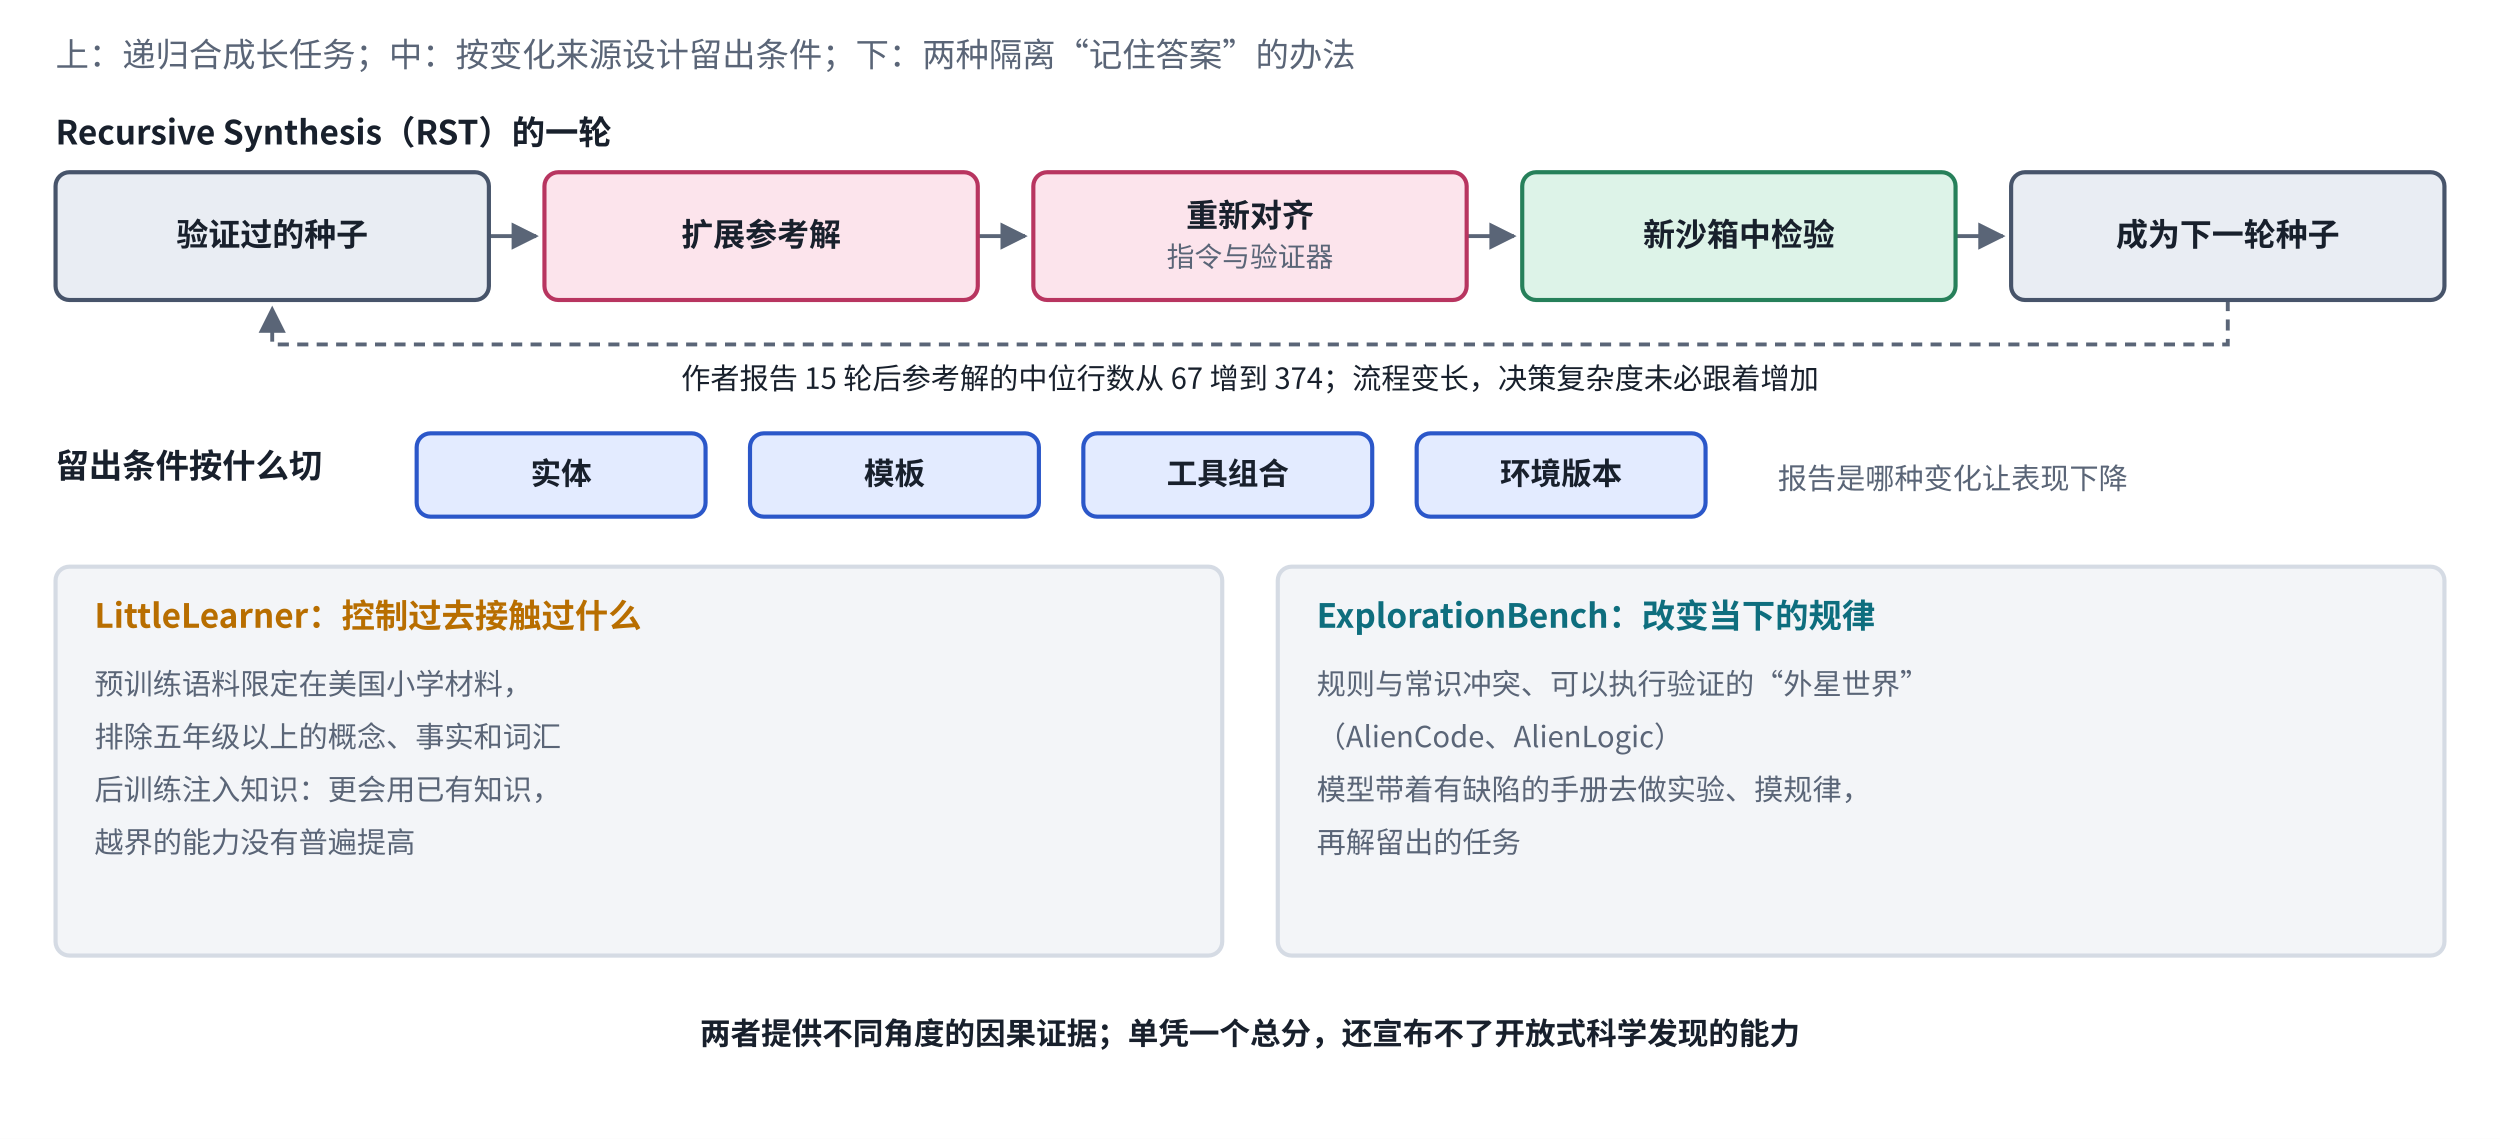
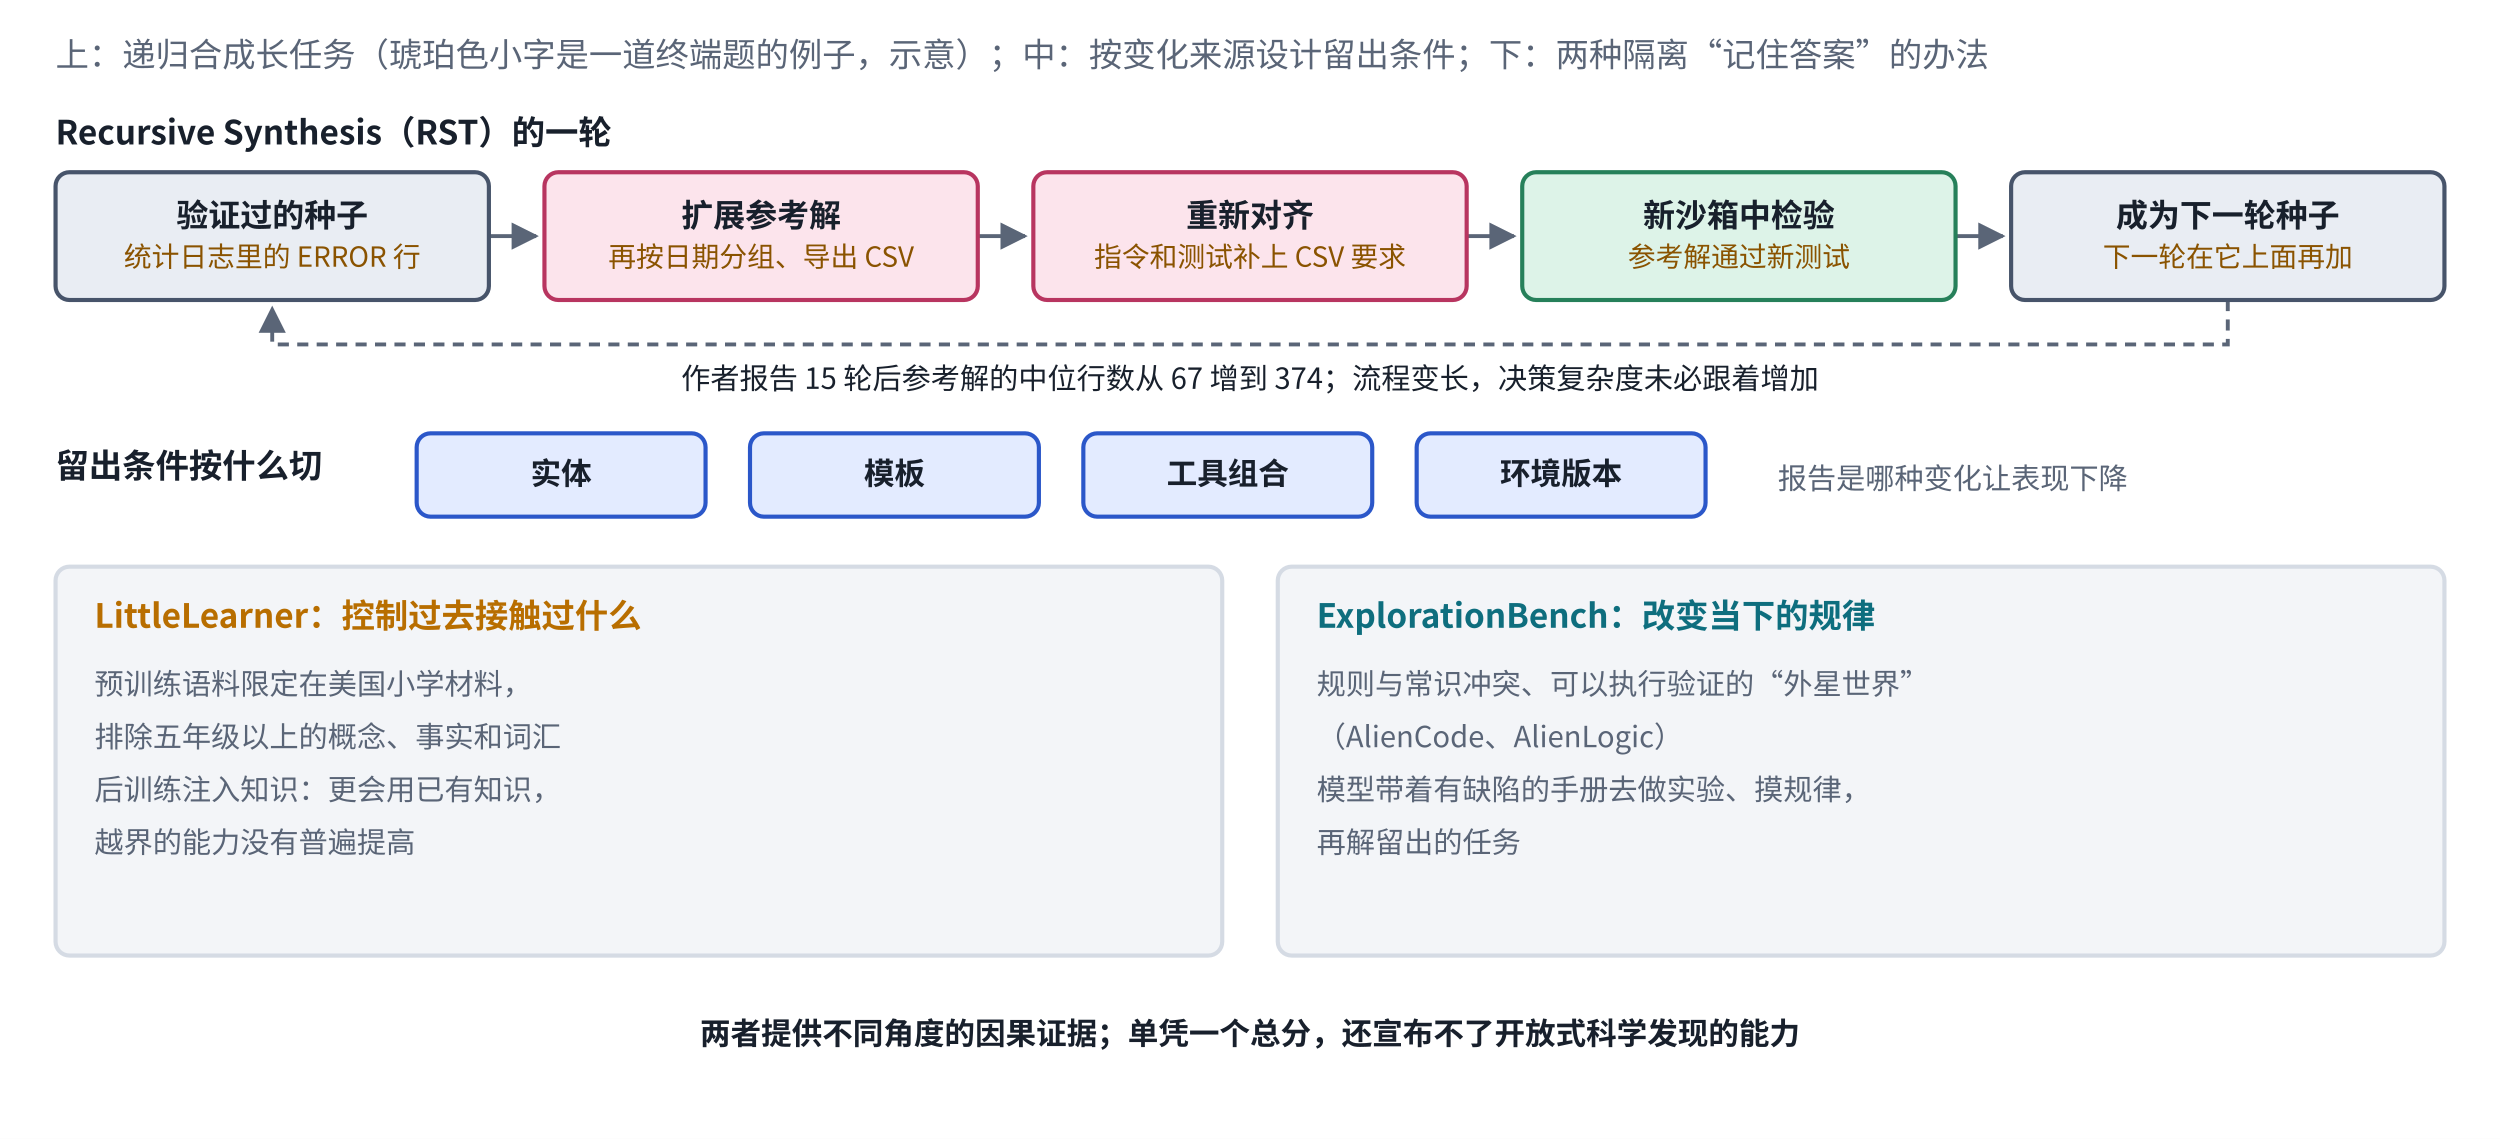
<svg xmlns="http://www.w3.org/2000/svg" viewBox="0 0 900 410" width="900" height="410" role="img" aria-label="控制难度与区分记忆">
  <defs>
    <marker id="ah-b6difficulty" viewBox="0 0 10 10" refX="9" refY="5" markerWidth="7" markerHeight="7" orient="auto-start-reverse">
      <path d="M0,0 L10,5 L0,10 z" fill="#5A6577" />
    </marker>
  </defs>
  <rect x="0" y="0" width="900" height="410" fill="#ffffff" />
  <path d="M176,85 L193,85" fill="none" stroke="#5A6577" stroke-width="1.4" marker-end="url(#ah-b6difficulty)" />
  <path d="M352,85 L369,85" fill="none" stroke="#5A6577" stroke-width="1.4" marker-end="url(#ah-b6difficulty)" />
  <path d="M528,85 L545,85" fill="none" stroke="#5A6577" stroke-width="1.4" marker-end="url(#ah-b6difficulty)" />
  <path d="M704,85 L721,85" fill="none" stroke="#5A6577" stroke-width="1.4" marker-end="url(#ah-b6difficulty)" />
  <path d="M802,108 L802,124 L98,124 L98,111" fill="none" stroke="#5A6577" stroke-width="1.4" stroke-dasharray="4 3" marker-end="url(#ah-b6difficulty)" />
  <rect x="20" y="62" width="156" height="46" rx="5" fill="#E9EDF3" stroke="#47546A" stroke-width="1.5" />
  <rect x="196" y="62" width="156" height="46" rx="5" fill="#FCE4EC" stroke="#B83560" stroke-width="1.5" />
  <rect x="372" y="62" width="156" height="46" rx="5" fill="#FCE4EC" stroke="#B83560" stroke-width="1.5" />
  <rect x="548" y="62" width="156" height="46" rx="5" fill="#DDF3E8" stroke="#26805A" stroke-width="1.5" />
  <rect x="724" y="62" width="156" height="46" rx="5" fill="#E9EDF3" stroke="#47546A" stroke-width="1.5" />
  <rect x="150" y="156" width="104" height="30" rx="5" fill="#E3EBFF" stroke="#2B57C9" stroke-width="1.5" />
  <rect x="270" y="156" width="104" height="30" rx="5" fill="#E3EBFF" stroke="#2B57C9" stroke-width="1.5" />
  <rect x="390" y="156" width="104" height="30" rx="5" fill="#E3EBFF" stroke="#2B57C9" stroke-width="1.5" />
  <rect x="510" y="156" width="104" height="30" rx="5" fill="#E3EBFF" stroke="#2B57C9" stroke-width="1.5" />
  <rect x="20" y="204" width="420" height="140" rx="5" fill="#F3F5F8" stroke="#D5DBE4" stroke-width="1.5" />
  <rect x="460" y="204" width="420" height="140" rx="5" fill="#F3F5F8" stroke="#D5DBE4" stroke-width="1.5" />
-   <text x="20" y="24" text-anchor="start" font-size="12" font-weight="500" fill="#5A6577" font-family="PingFang SC, Noto Sans CJK SC, Microsoft YaHei, sans-serif">上：递归合成长任务；中：按变化来源设计留出条件；下：两种隔离“记住答案”的办法</text>
+   <text x="20" y="24" text-anchor="start" font-size="12" font-weight="500" fill="#5A6577" font-family="PingFang SC, Noto Sans CJK SC, Microsoft YaHei, sans-serif">上：递归合成长任务（琥珀色小字是一道终端题的例子，示意）；中：按变化来源设计留出条件；下：两种隔离“记住答案”的办法</text>
  <text x="20" y="52" text-anchor="start" font-size="12" font-weight="700" fill="#18202C" font-family="PingFang SC, Noto Sans CJK SC, Microsoft YaHei, sans-serif">Recursive Synthesis（RST）的一轮</text>
-   <text x="98" y="88.565" text-anchor="middle" font-size="11.5" font-weight="600" fill="#18202C" font-family="PingFang SC, Noto Sans CJK SC, Microsoft YaHei, sans-serif">验证过的种子</text>
-   <text x="274" y="88.565" text-anchor="middle" font-size="11.5" font-weight="600" fill="#18202C" font-family="PingFang SC, Noto Sans CJK SC, Microsoft YaHei, sans-serif">扩展参考解</text>
+   <text x="98" y="81.665" text-anchor="middle" font-size="11.5" font-weight="600" fill="#18202C" font-family="PingFang SC, Noto Sans CJK SC, Microsoft YaHei, sans-serif">验证过的种子</text>
+   <text x="98" y="96.035" text-anchor="middle" font-size="10" font-weight="400" fill="#8A5300" font-family="PingFang SC, Noto Sans CJK SC, Microsoft YaHei, sans-serif">统计日志里的 ERROR 行</text>
+   <text x="274" y="81.665" text-anchor="middle" font-size="11.5" font-weight="600" fill="#18202C" font-family="PingFang SC, Noto Sans CJK SC, Microsoft YaHei, sans-serif">扩展参考解</text>
+   <text x="274" y="96.035" text-anchor="middle" font-size="10" font-weight="400" fill="#8A5300" font-family="PingFang SC, Noto Sans CJK SC, Microsoft YaHei, sans-serif">再按日期分组、导出 CSV</text>
  <text x="450" y="81.665" text-anchor="middle" font-size="11.5" font-weight="600" fill="#18202C" font-family="PingFang SC, Noto Sans CJK SC, Microsoft YaHei, sans-serif">重新对齐</text>
-   <text x="450" y="96.035" text-anchor="middle" font-size="10" font-weight="400" fill="#5A6577" font-family="PingFang SC, Noto Sans CJK SC, Microsoft YaHei, sans-serif">指令与验证器</text>
-   <text x="626" y="88.565" text-anchor="middle" font-size="11.5" font-weight="600" fill="#18202C" font-family="PingFang SC, Noto Sans CJK SC, Microsoft YaHei, sans-serif">新沙箱中检验</text>
-   <text x="802" y="88.565" text-anchor="middle" font-size="11.5" font-weight="600" fill="#18202C" font-family="PingFang SC, Noto Sans CJK SC, Microsoft YaHei, sans-serif">成为下一轮种子</text>
+   <text x="450" y="96.035" text-anchor="middle" font-size="10" font-weight="400" fill="#8A5300" font-family="PingFang SC, Noto Sans CJK SC, Microsoft YaHei, sans-serif">指令和测试补上 CSV 要求</text>
+   <text x="626" y="81.665" text-anchor="middle" font-size="11.5" font-weight="600" fill="#18202C" font-family="PingFang SC, Noto Sans CJK SC, Microsoft YaHei, sans-serif">新沙箱中检验</text>
+   <text x="626" y="96.035" text-anchor="middle" font-size="10" font-weight="400" fill="#8A5300" font-family="PingFang SC, Noto Sans CJK SC, Microsoft YaHei, sans-serif">参考解通过新测试</text>
+   <text x="802" y="81.665" text-anchor="middle" font-size="11.5" font-weight="600" fill="#18202C" font-family="PingFang SC, Noto Sans CJK SC, Microsoft YaHei, sans-serif">成为下一轮种子</text>
+   <text x="802" y="96.035" text-anchor="middle" font-size="10" font-weight="400" fill="#8A5300" font-family="PingFang SC, Noto Sans CJK SC, Microsoft YaHei, sans-serif">下一轮在它上面再加</text>
  <text x="450" y="140" text-anchor="middle" font-size="10.5" font-weight="500" fill="#18202C" font-family="PingFang SC, Noto Sans CJK SC, Microsoft YaHei, sans-serif">作者报告 15 轮后参考解的中位行数从 67 增到 374；流程变长，决策复杂度未必跟着增加</text>
  <text x="20" y="172" text-anchor="start" font-size="12" font-weight="700" fill="#18202C" font-family="PingFang SC, Noto Sans CJK SC, Microsoft YaHei, sans-serif">留出条件按什么切</text>
  <text x="202" y="174.41" text-anchor="middle" font-size="11" font-weight="600" fill="#18202C" font-family="PingFang SC, Noto Sans CJK SC, Microsoft YaHei, sans-serif">实体</text>
  <text x="322" y="174.41" text-anchor="middle" font-size="11" font-weight="600" fill="#18202C" font-family="PingFang SC, Noto Sans CJK SC, Microsoft YaHei, sans-serif">模板</text>
  <text x="442" y="174.41" text-anchor="middle" font-size="11" font-weight="600" fill="#18202C" font-family="PingFang SC, Noto Sans CJK SC, Microsoft YaHei, sans-serif">工具组合</text>
  <text x="562" y="174.41" text-anchor="middle" font-size="11" font-weight="600" fill="#18202C" font-family="PingFang SC, Noto Sans CJK SC, Microsoft YaHei, sans-serif">环境版本</text>
  <text x="640" y="176" text-anchor="start" font-size="10.5" font-weight="500" fill="#5A6577" font-family="PingFang SC, Noto Sans CJK SC, Microsoft YaHei, sans-serif">报告是哪种变化让表现下降</text>
  <text x="34" y="226" text-anchor="start" font-size="12" font-weight="700" fill="#B86E00" font-family="PingFang SC, Noto Sans CJK SC, Microsoft YaHei, sans-serif">LittleLearner：控制过去接触过什么</text>
  <text x="34" y="250" text-anchor="start" font-size="10.5" font-weight="400" fill="#5A6577" font-family="PingFang SC, Noto Sans CJK SC, Microsoft YaHei, sans-serif">预训练语料限定在美国小学材料，</text>
  <text x="34" y="269" text-anchor="start" font-size="10.5" font-weight="400" fill="#5A6577" font-family="PingFang SC, Noto Sans CJK SC, Microsoft YaHei, sans-serif">排除五年级以上的概念、事实和词汇</text>
  <text x="34" y="288" text-anchor="start" font-size="10.5" font-weight="400" fill="#5A6577" font-family="PingFang SC, Noto Sans CJK SC, Microsoft YaHei, sans-serif">后训练注入知识：更会用已有知识，</text>
  <text x="34" y="307" text-anchor="start" font-size="10.5" font-weight="400" fill="#5A6577" font-family="PingFang SC, Noto Sans CJK SC, Microsoft YaHei, sans-serif">越界的能力没有普遍提高</text>
  <text x="474" y="226" text-anchor="start" font-size="12" font-weight="700" fill="#0E6E7E" font-family="PingFang SC, Noto Sans CJK SC, Microsoft YaHei, sans-serif">ExplorationBench：改变当下的规律</text>
  <text x="474" y="250" text-anchor="start" font-size="10.5" font-weight="400" fill="#5A6577" font-family="PingFang SC, Noto Sans CJK SC, Microsoft YaHei, sans-serif">规则与常识冲突、可以执行验证的“外星世界”</text>
  <text x="474" y="269" text-anchor="start" font-size="10.5" font-weight="400" fill="#5A6577" font-family="PingFang SC, Noto Sans CJK SC, Microsoft YaHei, sans-serif">（AlienCode、AlienLogic）</text>
  <text x="474" y="288" text-anchor="start" font-size="10.5" font-weight="400" fill="#5A6577" font-family="PingFang SC, Noto Sans CJK SC, Microsoft YaHei, sans-serif">模型带着有缺陷的手册去做实验、摸规律，</text>
  <text x="474" y="307" text-anchor="start" font-size="10.5" font-weight="400" fill="#5A6577" font-family="PingFang SC, Noto Sans CJK SC, Microsoft YaHei, sans-serif">再解留出的任务</text>
  <text x="450" y="376" text-anchor="middle" font-size="11" font-weight="600" fill="#18202C" font-family="PingFang SC, Noto Sans CJK SC, Microsoft YaHei, sans-serif">两者提供不同角度的因果证据；单凭一个总分，还宣布不了开放式科学发现的能力</text>
</svg>
